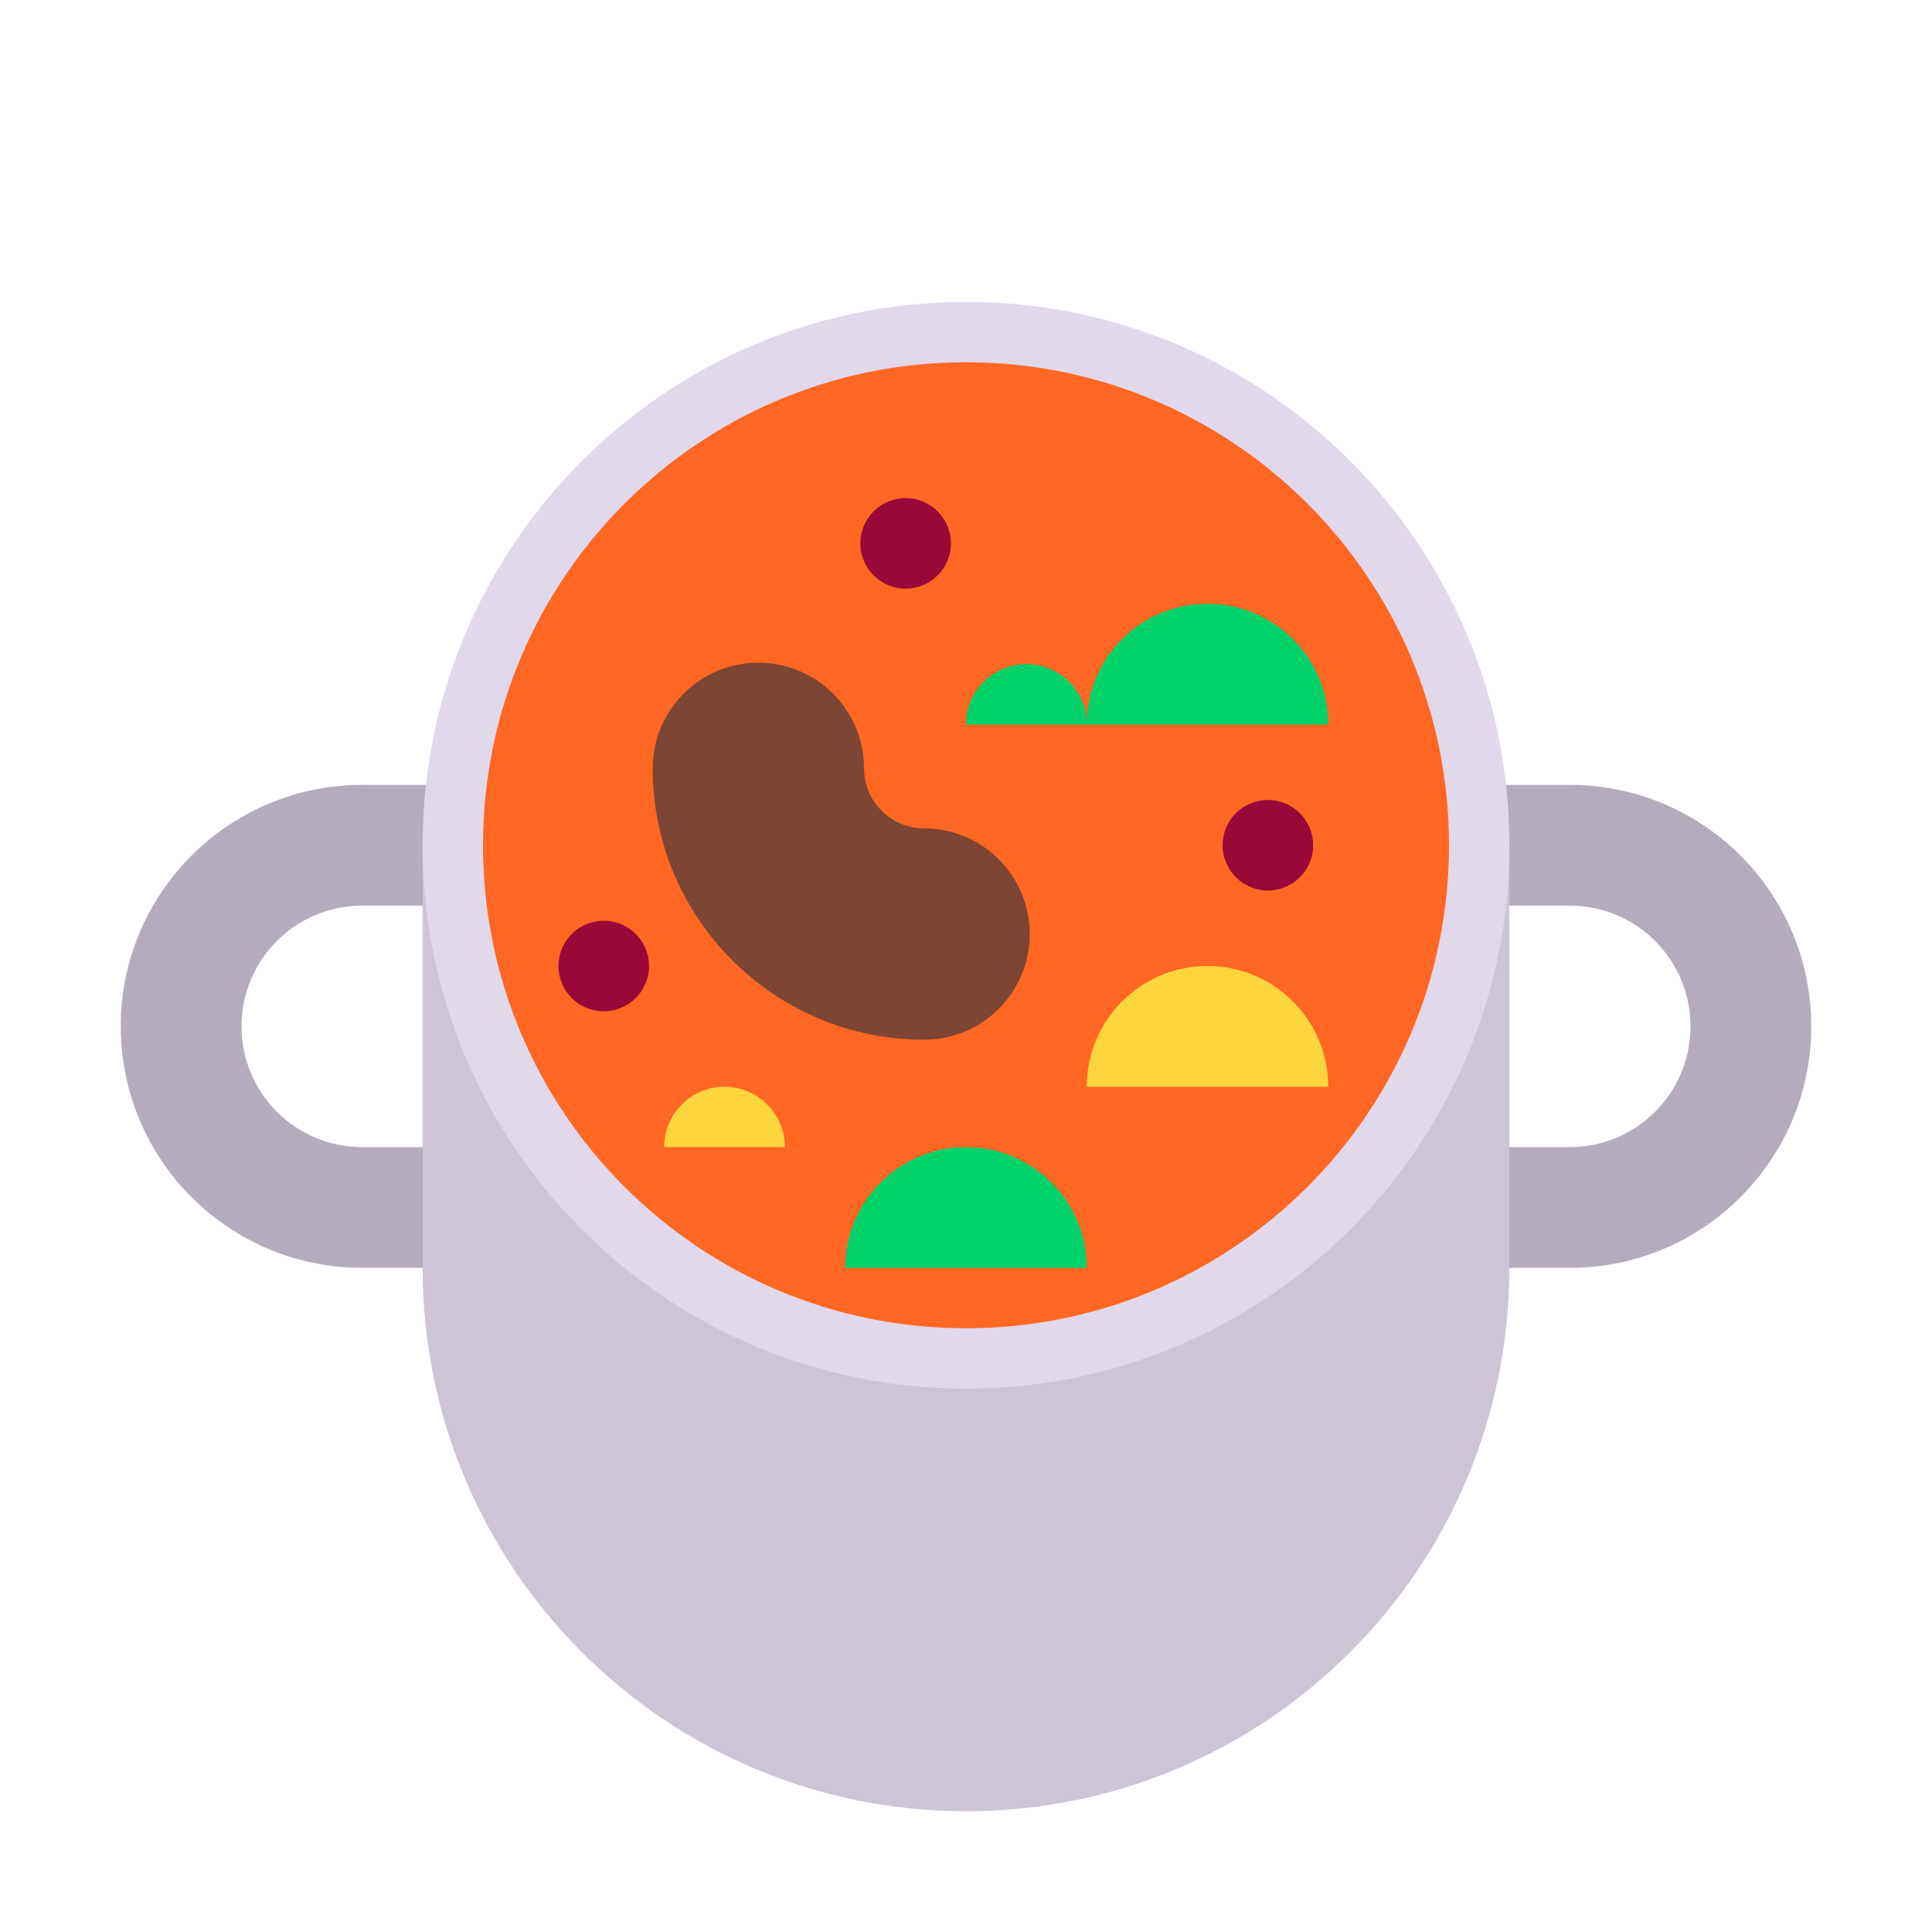
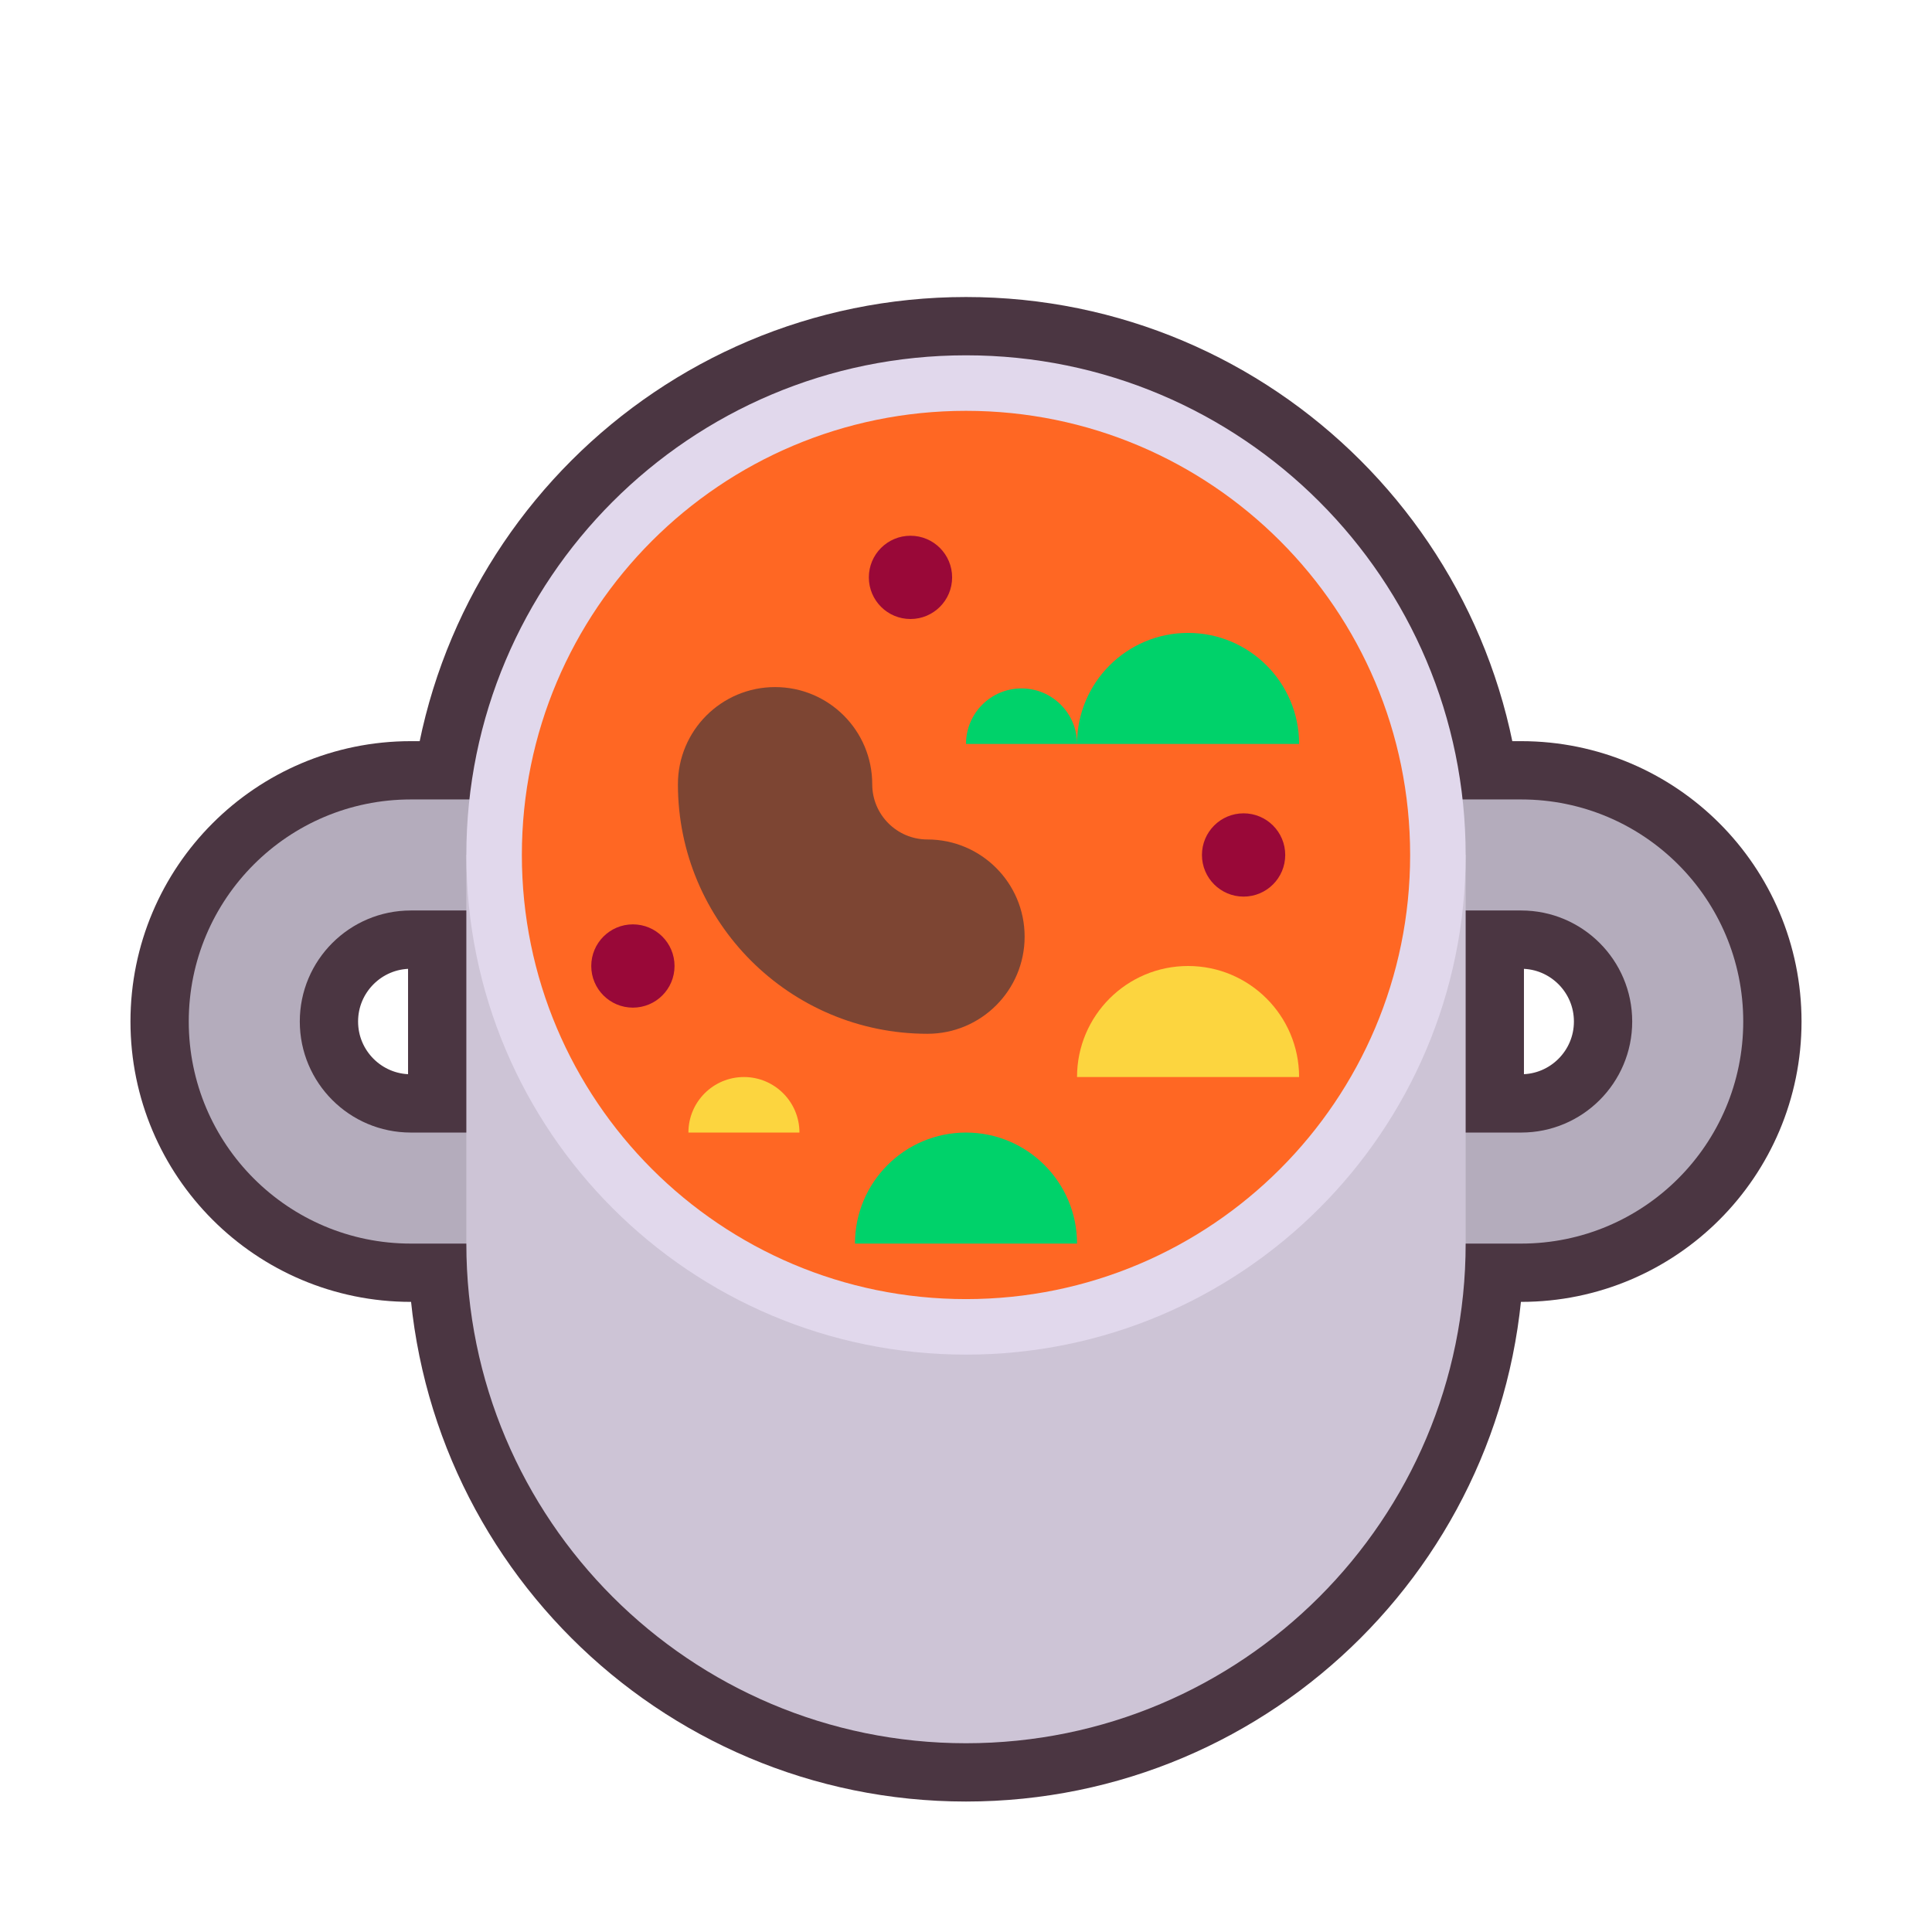
- <svg xmlns="http://www.w3.org/2000/svg" fill="none" viewBox="0 0 32 32">
+ <svg xmlns="http://www.w3.org/2000/svg" fill="none" viewBox="-1.4 -1.4 34.8 34.8">
+   <g fill="#4B3642" stroke="#4B3642" stroke-width="2.1" stroke-linejoin="round" stroke-linecap="round">
+     <path d="M6 13a4 4 0 0 0 0 8h20a4 4 0 0 0 0-8zm-2 4a2 2 0 0 1 2-2h4v4H6a2 2 0 0 1-2-2m22 2h-4v-4h4a2 2 0 1 1 0 4" />
+     <path d="M7 14h18v7a9 9 0 1 1-18 0z" />
+     <path d="M25 14a9 9 0 1 1-18 0 9 9 0 0 1 18 0" />
+     <path d="M24 14a8 8 0 1 1-16 0 8 8 0 0 1 16 0" />
+     <path d="M18 18a2 2 0 1 1 4 0zM11 19a1 1 0 1 1 2 0z" />
+     <path d="M20 10a2 2 0 0 0-2 2 1 1 0 1 0-2 0h6a2 2 0 0 0-2-2M14 21a2 2 0 1 1 4 0z" />
+     <path d="M15.75 9a.75.75 0 1 1-1.5 0 .75.75 0 0 1 1.5 0M10.75 16a.75.75 0 1 1-1.5 0 .75.75 0 0 1 1.5 0M21 14.75a.75.75 0 1 0 0-1.5.75.75 0 0 0 0 1.5" />
+     <path d="M12.561 10.976c.967 0 1.75.783 1.75 1.75 0 .55.446.995.995.995a1.75 1.75 0 1 1 0 3.5 4.495 4.495 0 0 1-4.495-4.495c0-.967.784-1.75 1.75-1.75" />
+   </g>
  <path fill="#b4acbc" d="M6 13a4 4 0 0 0 0 8h20a4 4 0 0 0 0-8zm-2 4a2 2 0 0 1 2-2h4v4H6a2 2 0 0 1-2-2m22 2h-4v-4h4a2 2 0 1 1 0 4" />
  <path fill="#cdc4d6" d="M7 14h18v7a9 9 0 1 1-18 0z" />
  <path fill="#e1d8ec" d="M25 14a9 9 0 1 1-18 0 9 9 0 0 1 18 0" />
  <path fill="#ff6723" d="M24 14a8 8 0 1 1-16 0 8 8 0 0 1 16 0" />
  <path fill="#fcd53f" d="M18 18a2 2 0 1 1 4 0zM11 19a1 1 0 1 1 2 0z" />
  <path fill="#00d26a" d="M20 10a2 2 0 0 0-2 2 1 1 0 1 0-2 0h6a2 2 0 0 0-2-2M14 21a2 2 0 1 1 4 0z" />
  <path fill="#990838" d="M15.75 9a.75.75 0 1 1-1.5 0 .75.75 0 0 1 1.5 0M10.75 16a.75.75 0 1 1-1.5 0 .75.75 0 0 1 1.5 0M21 14.75a.75.75 0 1 0 0-1.5.75.75 0 0 0 0 1.5" />
  <path fill="#7d4533" d="M12.561 10.976c.967 0 1.75.783 1.75 1.75 0 .55.446.995.995.995a1.75 1.75 0 1 1 0 3.5 4.495 4.495 0 0 1-4.495-4.495c0-.967.784-1.75 1.75-1.75" />
</svg>
